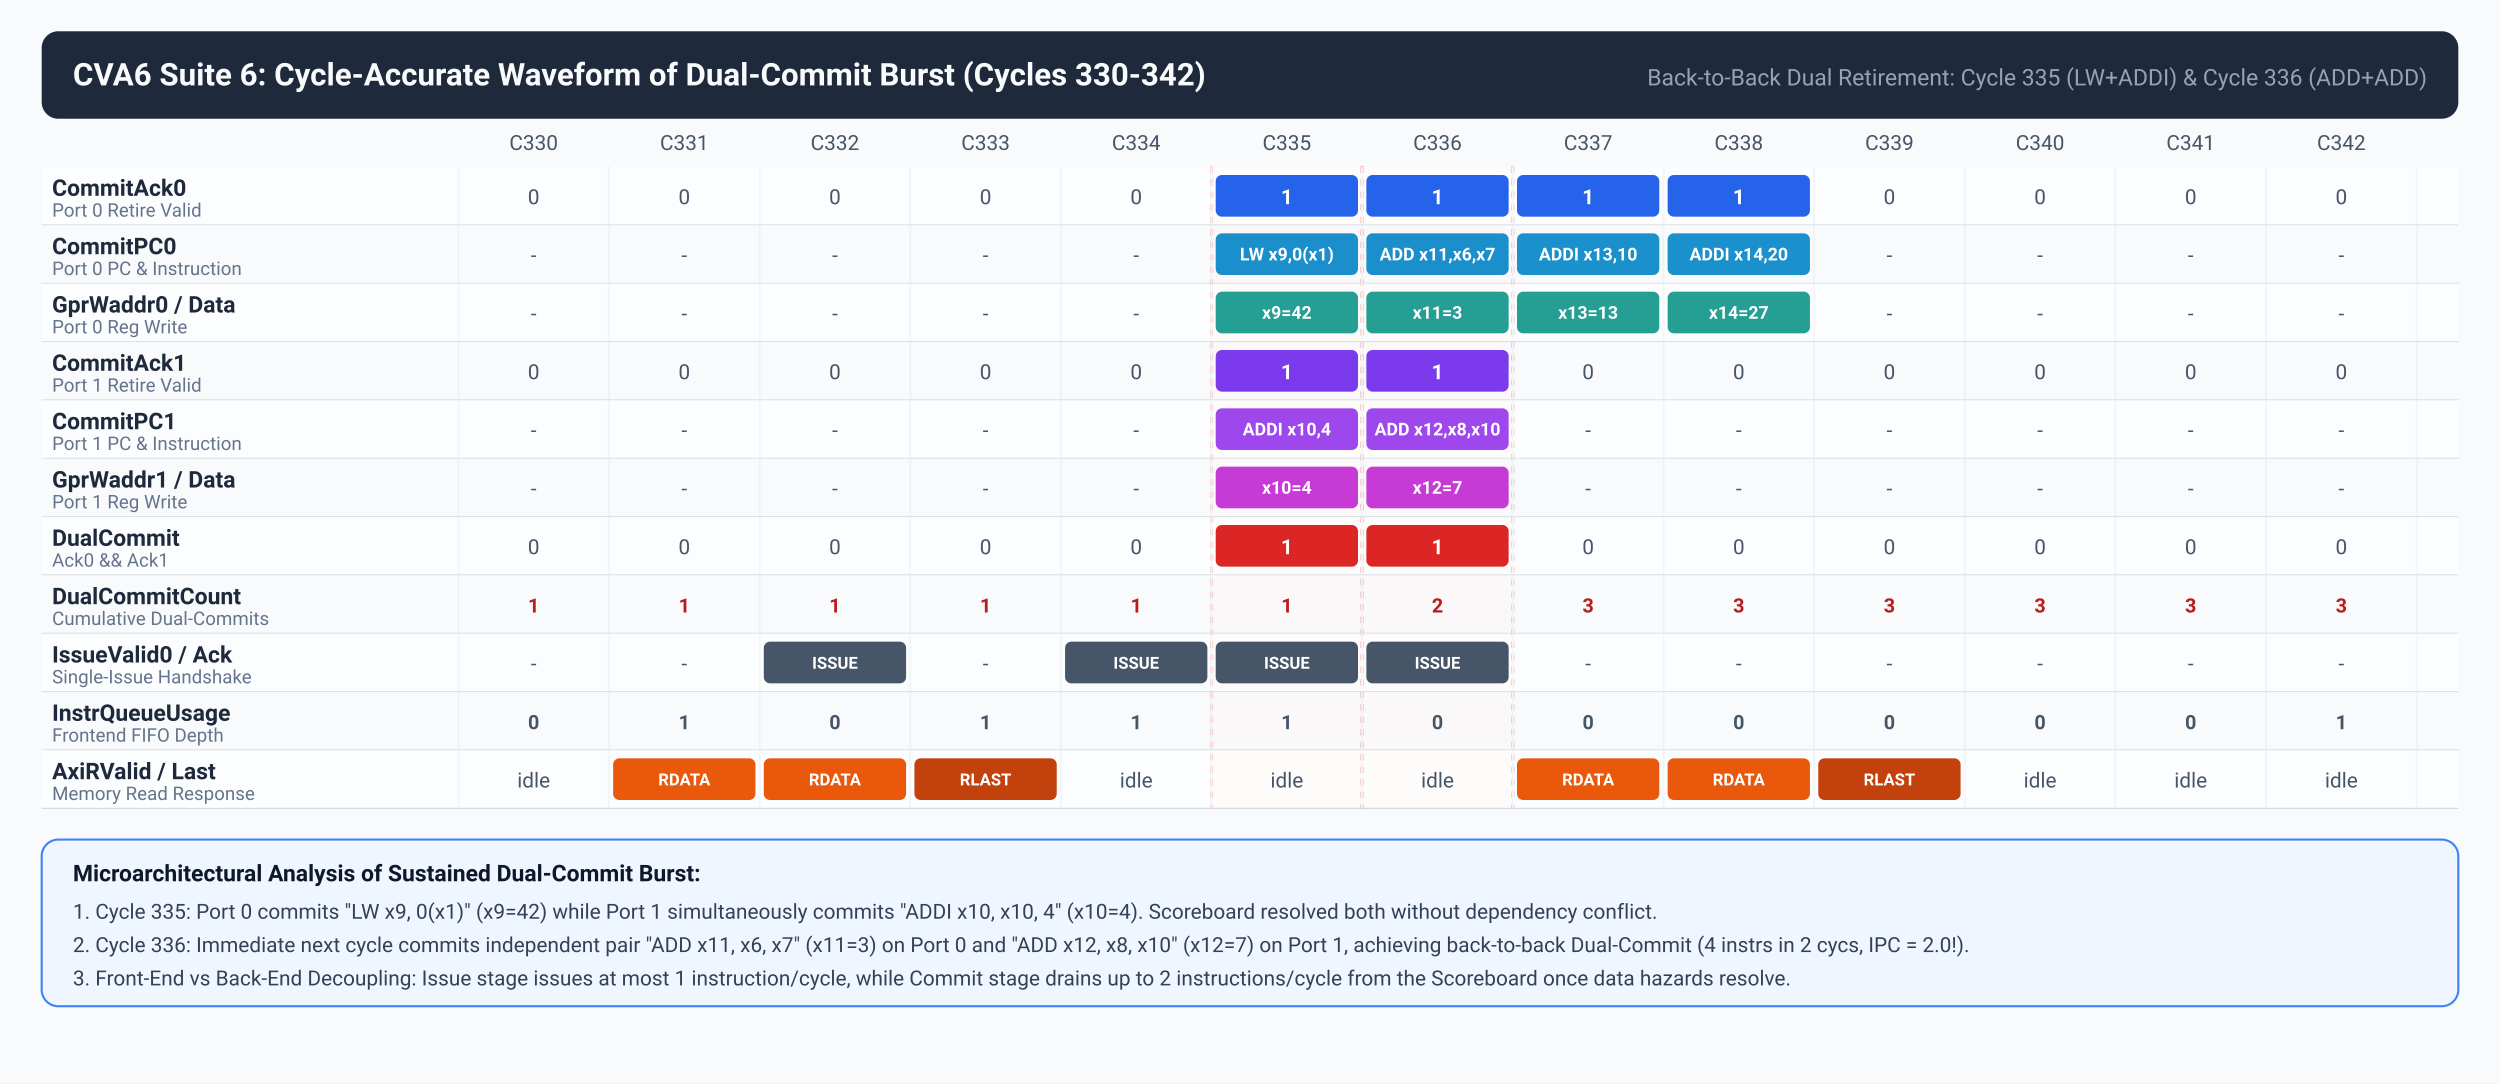
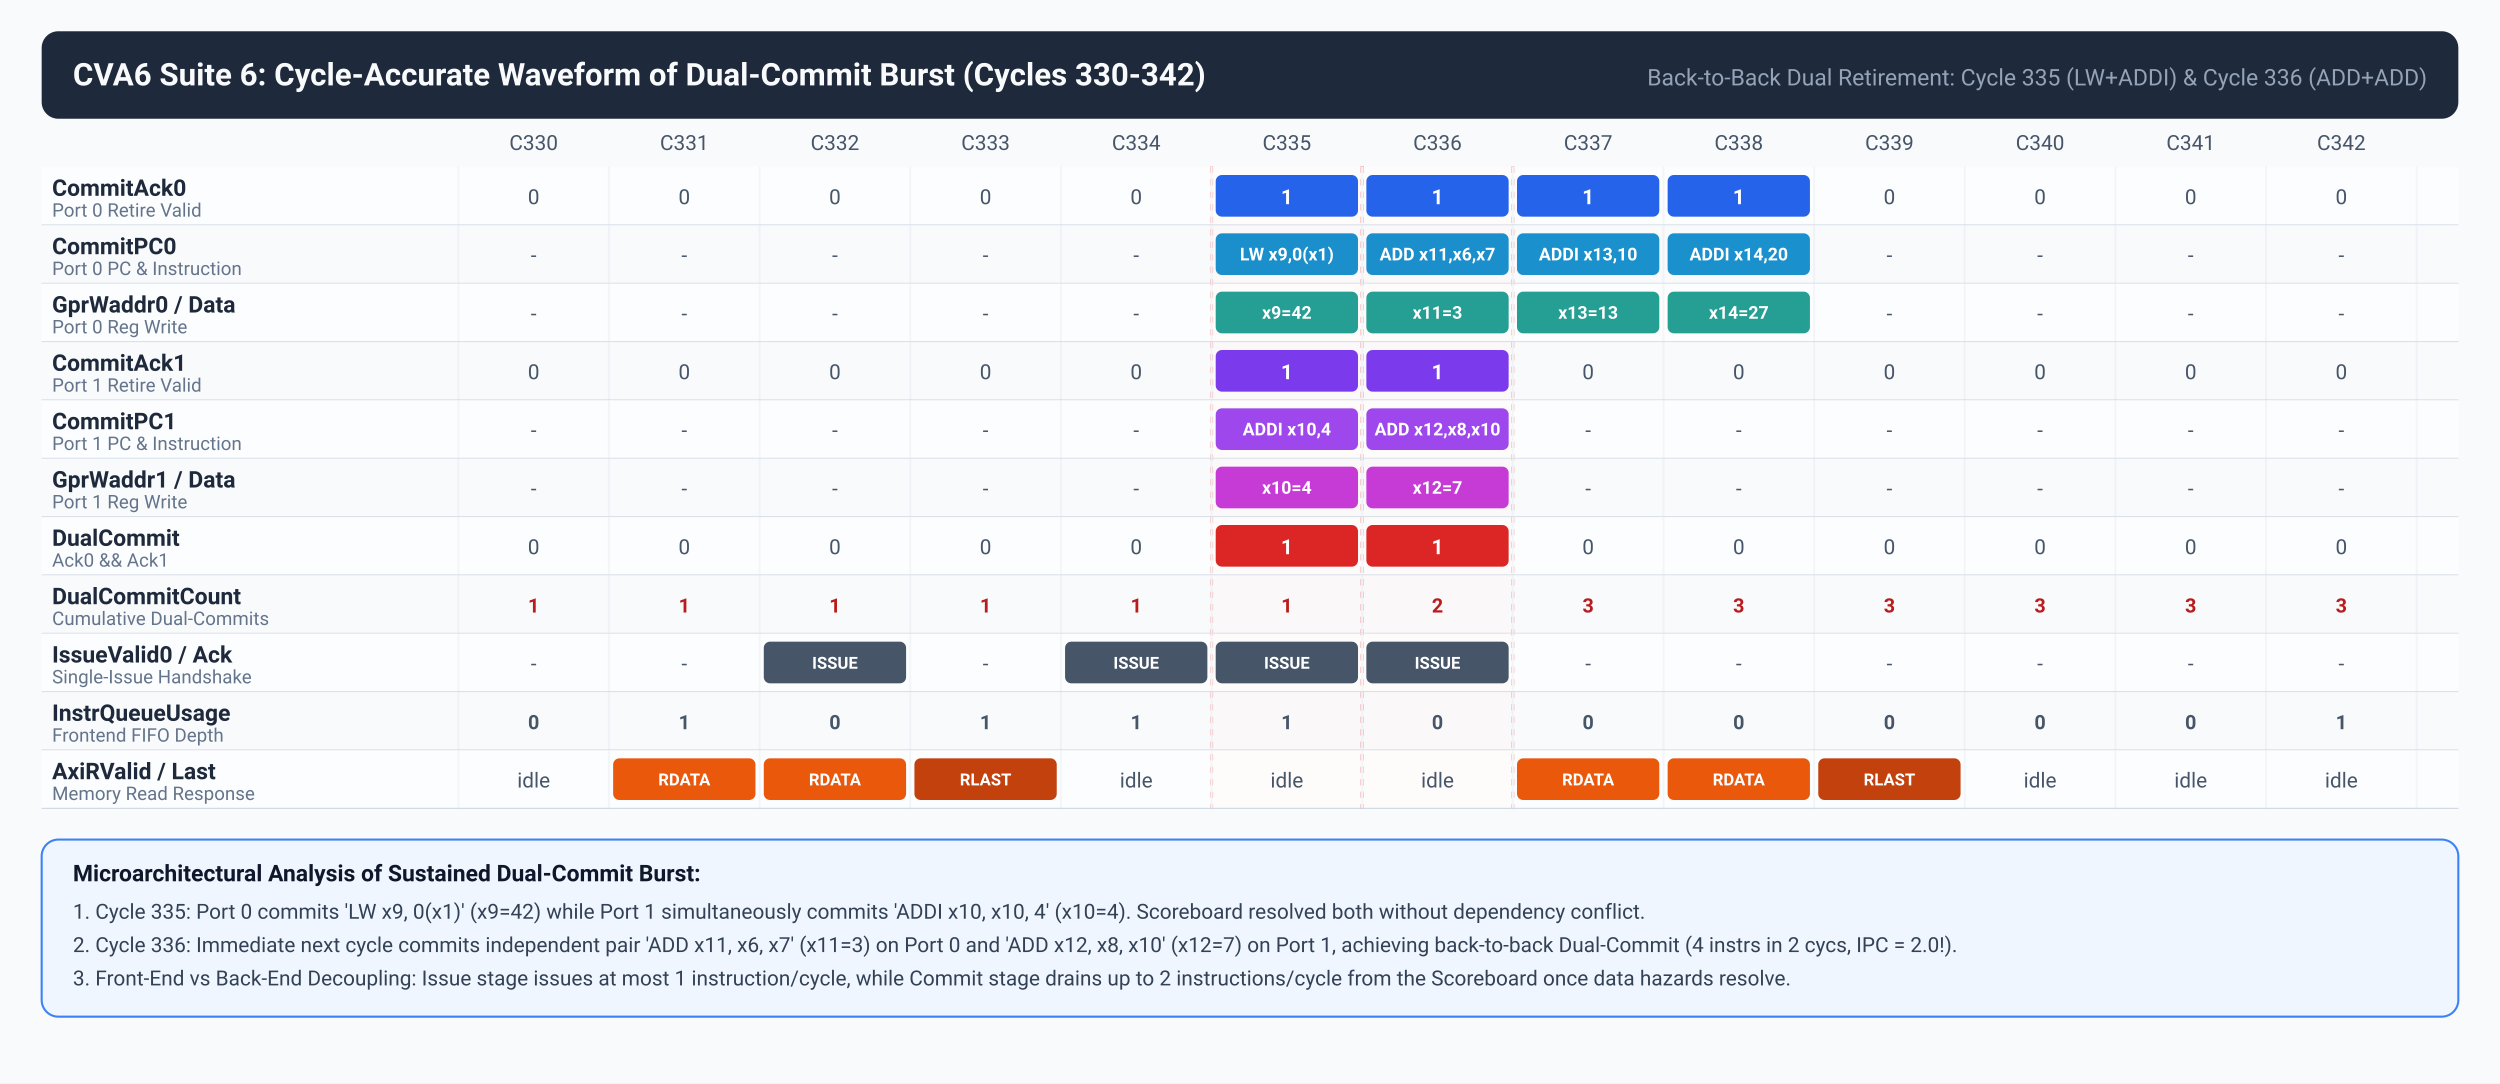
<svg xmlns="http://www.w3.org/2000/svg" width="1200" height="520" viewBox="0 0 1200 520">
  <defs>
    <style type="text/css">
    text { font-family: -apple-system, BlinkMacSystemFont, 'Segoe UI', Roboto, Helvetica, Arial, sans-serif; }
    .sig-lbl { font-size: 11px; font-weight: 600; fill: #1e293b; }
    .sig-sub { font-size: 9px; fill: #64748b; }
    .cyc-lbl { font-size: 10px; fill: #475569; text-anchor: middle; }
    .box-lbl { font-size: 10px; font-weight: 600; text-anchor: middle; }
    .ann-title { font-size: 11px; font-weight: 700; fill: #0f172a; }
    .ann-body { font-size: 10px; fill: #334155; }
  </style>
  </defs>
  <rect width="1200" height="520" fill="#f8fafc" />
  <rect x="20" y="15" width="1160" height="42" rx="8" fill="#1e293b" />
  <text x="35" y="41" fill="#f8fafc" font-size="15" font-weight="700">CVA6 Suite 6: Cycle-Accurate Waveform of Dual-Commit Burst (Cycles 330-342)</text>
  <text x="1165" y="41" fill="#94a3b8" font-size="11" text-anchor="end">Back-to-Back Dual Retirement: Cycle 335 (LW+ADDI) &amp; Cycle 336 (ADD+ADD)</text>
  <text x="256.154" y="72" class="cyc-lbl">C330</text>
  <line x1="220.0" y1="80" x2="220.0" y2="388" stroke="#e2e8f0" />
  <text x="328.462" y="72" class="cyc-lbl">C331</text>
  <line x1="292.308" y1="80" x2="292.308" y2="388" stroke="#e2e8f0" />
  <text x="400.769" y="72" class="cyc-lbl">C332</text>
  <line x1="364.615" y1="80" x2="364.615" y2="388" stroke="#e2e8f0" />
  <text x="473.077" y="72" class="cyc-lbl">C333</text>
  <line x1="436.923" y1="80" x2="436.923" y2="388" stroke="#e2e8f0" />
  <text x="545.385" y="72" class="cyc-lbl">C334</text>
  <line x1="509.231" y1="80" x2="509.231" y2="388" stroke="#e2e8f0" />
  <rect x="581.538" y="80" width="72.308" height="308" fill="#fef2f2" opacity="0.8" />
  <line x1="581.538" y1="80" x2="581.538" y2="388" stroke="#ef4444" stroke-width="1.5" stroke-dasharray="3,3" />
  <line x1="653.846" y1="80" x2="653.846" y2="388" stroke="#ef4444" stroke-width="1.5" stroke-dasharray="3,3" />
  <text x="617.692" y="72" class="cyc-lbl">C335</text>
  <line x1="581.538" y1="80" x2="581.538" y2="388" stroke="#e2e8f0" />
  <rect x="653.846" y="80" width="72.308" height="308" fill="#fef2f2" opacity="0.8" />
  <line x1="653.846" y1="80" x2="653.846" y2="388" stroke="#ef4444" stroke-width="1.5" stroke-dasharray="3,3" />
  <line x1="726.154" y1="80" x2="726.154" y2="388" stroke="#ef4444" stroke-width="1.5" stroke-dasharray="3,3" />
  <text x="690.0" y="72" class="cyc-lbl">C336</text>
  <line x1="653.846" y1="80" x2="653.846" y2="388" stroke="#e2e8f0" />
  <text x="762.308" y="72" class="cyc-lbl">C337</text>
  <line x1="726.154" y1="80" x2="726.154" y2="388" stroke="#e2e8f0" />
  <text x="834.615" y="72" class="cyc-lbl">C338</text>
  <line x1="798.462" y1="80" x2="798.462" y2="388" stroke="#e2e8f0" />
  <text x="906.923" y="72" class="cyc-lbl">C339</text>
  <line x1="870.769" y1="80" x2="870.769" y2="388" stroke="#e2e8f0" />
  <text x="979.231" y="72" class="cyc-lbl">C340</text>
  <line x1="943.077" y1="80" x2="943.077" y2="388" stroke="#e2e8f0" />
  <text x="1051.538" y="72" class="cyc-lbl">C341</text>
  <line x1="1015.385" y1="80" x2="1015.385" y2="388" stroke="#e2e8f0" />
  <text x="1123.846" y="72" class="cyc-lbl">C342</text>
  <line x1="1087.692" y1="80" x2="1087.692" y2="388" stroke="#e2e8f0" />
  <line x1="1160.0" y1="80" x2="1160.0" y2="388" stroke="#e2e8f0" />
  <rect x="20" y="80" width="1160" height="28" fill="#ffffff" opacity="0.6" />
  <line x1="20" y1="108" x2="1180" y2="108" stroke="#cbd5e1" stroke-width="0.5" />
  <text x="25" y="94" class="sig-lbl">CommitAck0</text>
  <text x="25" y="104" class="sig-sub">Port 0 Retire Valid</text>
  <text x="256.154" y="98" class="cyc-lbl" fill="#94a3b8">0</text>
  <text x="328.462" y="98" class="cyc-lbl" fill="#94a3b8">0</text>
  <text x="400.769" y="98" class="cyc-lbl" fill="#94a3b8">0</text>
  <text x="473.077" y="98" class="cyc-lbl" fill="#94a3b8">0</text>
  <text x="545.385" y="98" class="cyc-lbl" fill="#94a3b8">0</text>
  <rect x="583.538" y="84" width="68.308" height="20" rx="3" fill="#2563eb" />
  <text x="617.692" y="98" class="box-lbl" fill="#ffffff">1</text>
  <rect x="655.846" y="84" width="68.308" height="20" rx="3" fill="#2563eb" />
  <text x="690.0" y="98" class="box-lbl" fill="#ffffff">1</text>
  <rect x="728.154" y="84" width="68.308" height="20" rx="3" fill="#2563eb" />
  <text x="762.308" y="98" class="box-lbl" fill="#ffffff">1</text>
  <rect x="800.462" y="84" width="68.308" height="20" rx="3" fill="#2563eb" />
  <text x="834.615" y="98" class="box-lbl" fill="#ffffff">1</text>
  <text x="906.923" y="98" class="cyc-lbl" fill="#94a3b8">0</text>
  <text x="979.231" y="98" class="cyc-lbl" fill="#94a3b8">0</text>
  <text x="1051.538" y="98" class="cyc-lbl" fill="#94a3b8">0</text>
  <text x="1123.846" y="98" class="cyc-lbl" fill="#94a3b8">0</text>
  <rect x="20" y="108" width="1160" height="28" fill="#f8fafc" opacity="0.6" />
  <line x1="20" y1="136" x2="1180" y2="136" stroke="#cbd5e1" stroke-width="0.5" />
  <text x="25" y="122" class="sig-lbl">CommitPC0</text>
  <text x="25" y="132" class="sig-sub">Port 0 PC &amp; Instruction</text>
  <text x="256.154" y="126" class="cyc-lbl" fill="#94a3b8">-</text>
  <text x="328.462" y="126" class="cyc-lbl" fill="#94a3b8">-</text>
  <text x="400.769" y="126" class="cyc-lbl" fill="#94a3b8">-</text>
  <text x="473.077" y="126" class="cyc-lbl" fill="#94a3b8">-</text>
  <text x="545.385" y="126" class="cyc-lbl" fill="#94a3b8">-</text>
  <rect x="583.538" y="112" width="68.308" height="20" rx="3" fill="#0284c7" opacity="0.9" />
  <text x="617.692" y="125" font-size="8.5" font-weight="700" fill="#ffffff" text-anchor="middle">LW x9,0(x1)</text>
  <rect x="655.846" y="112" width="68.308" height="20" rx="3" fill="#0284c7" opacity="0.9" />
  <text x="690.0" y="125" font-size="8.5" font-weight="700" fill="#ffffff" text-anchor="middle">ADD x11,x6,x7</text>
  <rect x="728.154" y="112" width="68.308" height="20" rx="3" fill="#0284c7" opacity="0.9" />
  <text x="762.308" y="125" font-size="8.5" font-weight="700" fill="#ffffff" text-anchor="middle">ADDI x13,10</text>
  <rect x="800.462" y="112" width="68.308" height="20" rx="3" fill="#0284c7" opacity="0.9" />
  <text x="834.615" y="125" font-size="8.5" font-weight="700" fill="#ffffff" text-anchor="middle">ADDI x14,20</text>
  <text x="906.923" y="126" class="cyc-lbl" fill="#94a3b8">-</text>
  <text x="979.231" y="126" class="cyc-lbl" fill="#94a3b8">-</text>
  <text x="1051.538" y="126" class="cyc-lbl" fill="#94a3b8">-</text>
  <text x="1123.846" y="126" class="cyc-lbl" fill="#94a3b8">-</text>
  <rect x="20" y="136" width="1160" height="28" fill="#ffffff" opacity="0.6" />
  <line x1="20" y1="164" x2="1180" y2="164" stroke="#cbd5e1" stroke-width="0.5" />
  <text x="25" y="150" class="sig-lbl">GprWaddr0 / Data</text>
  <text x="25" y="160" class="sig-sub">Port 0 Reg Write</text>
  <text x="256.154" y="154" class="cyc-lbl" fill="#94a3b8">-</text>
  <text x="328.462" y="154" class="cyc-lbl" fill="#94a3b8">-</text>
  <text x="400.769" y="154" class="cyc-lbl" fill="#94a3b8">-</text>
  <text x="473.077" y="154" class="cyc-lbl" fill="#94a3b8">-</text>
  <text x="545.385" y="154" class="cyc-lbl" fill="#94a3b8">-</text>
  <rect x="583.538" y="140" width="68.308" height="20" rx="3" fill="#0d9488" opacity="0.9" />
  <text x="617.692" y="153" font-size="8.5" font-weight="700" fill="#ffffff" text-anchor="middle">x9=42</text>
  <rect x="655.846" y="140" width="68.308" height="20" rx="3" fill="#0d9488" opacity="0.9" />
  <text x="690.0" y="153" font-size="8.5" font-weight="700" fill="#ffffff" text-anchor="middle">x11=3</text>
  <rect x="728.154" y="140" width="68.308" height="20" rx="3" fill="#0d9488" opacity="0.9" />
  <text x="762.308" y="153" font-size="8.5" font-weight="700" fill="#ffffff" text-anchor="middle">x13=13</text>
  <rect x="800.462" y="140" width="68.308" height="20" rx="3" fill="#0d9488" opacity="0.9" />
  <text x="834.615" y="153" font-size="8.5" font-weight="700" fill="#ffffff" text-anchor="middle">x14=27</text>
  <text x="906.923" y="154" class="cyc-lbl" fill="#94a3b8">-</text>
  <text x="979.231" y="154" class="cyc-lbl" fill="#94a3b8">-</text>
  <text x="1051.538" y="154" class="cyc-lbl" fill="#94a3b8">-</text>
  <text x="1123.846" y="154" class="cyc-lbl" fill="#94a3b8">-</text>
  <rect x="20" y="164" width="1160" height="28" fill="#f8fafc" opacity="0.6" />
  <line x1="20" y1="192" x2="1180" y2="192" stroke="#cbd5e1" stroke-width="0.5" />
  <text x="25" y="178" class="sig-lbl">CommitAck1</text>
  <text x="25" y="188" class="sig-sub">Port 1 Retire Valid</text>
  <text x="256.154" y="182" class="cyc-lbl" fill="#94a3b8">0</text>
  <text x="328.462" y="182" class="cyc-lbl" fill="#94a3b8">0</text>
  <text x="400.769" y="182" class="cyc-lbl" fill="#94a3b8">0</text>
  <text x="473.077" y="182" class="cyc-lbl" fill="#94a3b8">0</text>
  <text x="545.385" y="182" class="cyc-lbl" fill="#94a3b8">0</text>
  <rect x="583.538" y="168" width="68.308" height="20" rx="3" fill="#7c3aed" />
  <text x="617.692" y="182" class="box-lbl" fill="#ffffff">1</text>
  <rect x="655.846" y="168" width="68.308" height="20" rx="3" fill="#7c3aed" />
  <text x="690.0" y="182" class="box-lbl" fill="#ffffff">1</text>
  <text x="762.308" y="182" class="cyc-lbl" fill="#94a3b8">0</text>
  <text x="834.615" y="182" class="cyc-lbl" fill="#94a3b8">0</text>
  <text x="906.923" y="182" class="cyc-lbl" fill="#94a3b8">0</text>
  <text x="979.231" y="182" class="cyc-lbl" fill="#94a3b8">0</text>
  <text x="1051.538" y="182" class="cyc-lbl" fill="#94a3b8">0</text>
  <text x="1123.846" y="182" class="cyc-lbl" fill="#94a3b8">0</text>
  <rect x="20" y="192" width="1160" height="28" fill="#ffffff" opacity="0.6" />
  <line x1="20" y1="220" x2="1180" y2="220" stroke="#cbd5e1" stroke-width="0.5" />
  <text x="25" y="206" class="sig-lbl">CommitPC1</text>
  <text x="25" y="216" class="sig-sub">Port 1 PC &amp; Instruction</text>
  <text x="256.154" y="210" class="cyc-lbl" fill="#94a3b8">-</text>
  <text x="328.462" y="210" class="cyc-lbl" fill="#94a3b8">-</text>
  <text x="400.769" y="210" class="cyc-lbl" fill="#94a3b8">-</text>
  <text x="473.077" y="210" class="cyc-lbl" fill="#94a3b8">-</text>
  <text x="545.385" y="210" class="cyc-lbl" fill="#94a3b8">-</text>
  <rect x="583.538" y="196" width="68.308" height="20" rx="3" fill="#9333ea" opacity="0.9" />
  <text x="617.692" y="209" font-size="8.5" font-weight="700" fill="#ffffff" text-anchor="middle">ADDI x10,4</text>
  <rect x="655.846" y="196" width="68.308" height="20" rx="3" fill="#9333ea" opacity="0.9" />
  <text x="690.0" y="209" font-size="8.5" font-weight="700" fill="#ffffff" text-anchor="middle">ADD x12,x8,x10</text>
  <text x="762.308" y="210" class="cyc-lbl" fill="#94a3b8">-</text>
  <text x="834.615" y="210" class="cyc-lbl" fill="#94a3b8">-</text>
  <text x="906.923" y="210" class="cyc-lbl" fill="#94a3b8">-</text>
  <text x="979.231" y="210" class="cyc-lbl" fill="#94a3b8">-</text>
  <text x="1051.538" y="210" class="cyc-lbl" fill="#94a3b8">-</text>
  <text x="1123.846" y="210" class="cyc-lbl" fill="#94a3b8">-</text>
  <rect x="20" y="220" width="1160" height="28" fill="#f8fafc" opacity="0.6" />
  <line x1="20" y1="248" x2="1180" y2="248" stroke="#cbd5e1" stroke-width="0.5" />
  <text x="25" y="234" class="sig-lbl">GprWaddr1 / Data</text>
  <text x="25" y="244" class="sig-sub">Port 1 Reg Write</text>
  <text x="256.154" y="238" class="cyc-lbl" fill="#94a3b8">-</text>
  <text x="328.462" y="238" class="cyc-lbl" fill="#94a3b8">-</text>
  <text x="400.769" y="238" class="cyc-lbl" fill="#94a3b8">-</text>
  <text x="473.077" y="238" class="cyc-lbl" fill="#94a3b8">-</text>
  <text x="545.385" y="238" class="cyc-lbl" fill="#94a3b8">-</text>
  <rect x="583.538" y="224" width="68.308" height="20" rx="3" fill="#c026d3" opacity="0.9" />
  <text x="617.692" y="237" font-size="8.5" font-weight="700" fill="#ffffff" text-anchor="middle">x10=4</text>
  <rect x="655.846" y="224" width="68.308" height="20" rx="3" fill="#c026d3" opacity="0.9" />
  <text x="690.0" y="237" font-size="8.5" font-weight="700" fill="#ffffff" text-anchor="middle">x12=7</text>
  <text x="762.308" y="238" class="cyc-lbl" fill="#94a3b8">-</text>
  <text x="834.615" y="238" class="cyc-lbl" fill="#94a3b8">-</text>
  <text x="906.923" y="238" class="cyc-lbl" fill="#94a3b8">-</text>
  <text x="979.231" y="238" class="cyc-lbl" fill="#94a3b8">-</text>
  <text x="1051.538" y="238" class="cyc-lbl" fill="#94a3b8">-</text>
  <text x="1123.846" y="238" class="cyc-lbl" fill="#94a3b8">-</text>
  <rect x="20" y="248" width="1160" height="28" fill="#ffffff" opacity="0.6" />
  <line x1="20" y1="276" x2="1180" y2="276" stroke="#cbd5e1" stroke-width="0.5" />
  <text x="25" y="262" class="sig-lbl">DualCommit</text>
  <text x="25" y="272" class="sig-sub">Ack0 &amp;&amp; Ack1</text>
  <text x="256.154" y="266" class="cyc-lbl" fill="#94a3b8">0</text>
  <text x="328.462" y="266" class="cyc-lbl" fill="#94a3b8">0</text>
  <text x="400.769" y="266" class="cyc-lbl" fill="#94a3b8">0</text>
  <text x="473.077" y="266" class="cyc-lbl" fill="#94a3b8">0</text>
  <text x="545.385" y="266" class="cyc-lbl" fill="#94a3b8">0</text>
  <rect x="583.538" y="252" width="68.308" height="20" rx="3" fill="#dc2626" />
  <text x="617.692" y="266" class="box-lbl" fill="#ffffff">1</text>
  <rect x="655.846" y="252" width="68.308" height="20" rx="3" fill="#dc2626" />
  <text x="690.0" y="266" class="box-lbl" fill="#ffffff">1</text>
  <text x="762.308" y="266" class="cyc-lbl" fill="#94a3b8">0</text>
  <text x="834.615" y="266" class="cyc-lbl" fill="#94a3b8">0</text>
  <text x="906.923" y="266" class="cyc-lbl" fill="#94a3b8">0</text>
  <text x="979.231" y="266" class="cyc-lbl" fill="#94a3b8">0</text>
  <text x="1051.538" y="266" class="cyc-lbl" fill="#94a3b8">0</text>
  <text x="1123.846" y="266" class="cyc-lbl" fill="#94a3b8">0</text>
  <rect x="20" y="276" width="1160" height="28" fill="#f8fafc" opacity="0.6" />
  <line x1="20" y1="304" x2="1180" y2="304" stroke="#cbd5e1" stroke-width="0.5" />
  <text x="25" y="290" class="sig-lbl">DualCommitCount</text>
  <text x="25" y="300" class="sig-sub">Cumulative Dual-Commits</text>
  <text x="256.154" y="294" font-size="9.5" font-weight="600" fill="#b91c1c" text-anchor="middle">1</text>
  <text x="328.462" y="294" font-size="9.5" font-weight="600" fill="#b91c1c" text-anchor="middle">1</text>
  <text x="400.769" y="294" font-size="9.5" font-weight="600" fill="#b91c1c" text-anchor="middle">1</text>
  <text x="473.077" y="294" font-size="9.5" font-weight="600" fill="#b91c1c" text-anchor="middle">1</text>
  <text x="545.385" y="294" font-size="9.5" font-weight="600" fill="#b91c1c" text-anchor="middle">1</text>
  <text x="617.692" y="294" font-size="9.5" font-weight="600" fill="#b91c1c" text-anchor="middle">1</text>
  <text x="690.0" y="294" font-size="9.5" font-weight="600" fill="#b91c1c" text-anchor="middle">2</text>
  <text x="762.308" y="294" font-size="9.5" font-weight="600" fill="#b91c1c" text-anchor="middle">3</text>
  <text x="834.615" y="294" font-size="9.5" font-weight="600" fill="#b91c1c" text-anchor="middle">3</text>
  <text x="906.923" y="294" font-size="9.5" font-weight="600" fill="#b91c1c" text-anchor="middle">3</text>
  <text x="979.231" y="294" font-size="9.5" font-weight="600" fill="#b91c1c" text-anchor="middle">3</text>
  <text x="1051.538" y="294" font-size="9.5" font-weight="600" fill="#b91c1c" text-anchor="middle">3</text>
  <text x="1123.846" y="294" font-size="9.5" font-weight="600" fill="#b91c1c" text-anchor="middle">3</text>
  <rect x="20" y="304" width="1160" height="28" fill="#ffffff" opacity="0.6" />
  <line x1="20" y1="332" x2="1180" y2="332" stroke="#cbd5e1" stroke-width="0.5" />
  <text x="25" y="318" class="sig-lbl">IssueValid0 / Ack</text>
  <text x="25" y="328" class="sig-sub">Single-Issue Handshake</text>
  <text x="256.154" y="322" class="cyc-lbl" fill="#94a3b8">-</text>
  <text x="328.462" y="322" class="cyc-lbl" fill="#94a3b8">-</text>
  <rect x="366.615" y="308" width="68.308" height="20" rx="3" fill="#475569" />
  <text x="400.769" y="321" font-size="8" font-weight="700" fill="#ffffff" text-anchor="middle">ISSUE</text>
  <text x="473.077" y="322" class="cyc-lbl" fill="#94a3b8">-</text>
  <rect x="511.231" y="308" width="68.308" height="20" rx="3" fill="#475569" />
  <text x="545.385" y="321" font-size="8" font-weight="700" fill="#ffffff" text-anchor="middle">ISSUE</text>
  <rect x="583.538" y="308" width="68.308" height="20" rx="3" fill="#475569" />
  <text x="617.692" y="321" font-size="8" font-weight="700" fill="#ffffff" text-anchor="middle">ISSUE</text>
  <rect x="655.846" y="308" width="68.308" height="20" rx="3" fill="#475569" />
  <text x="690.0" y="321" font-size="8" font-weight="700" fill="#ffffff" text-anchor="middle">ISSUE</text>
  <text x="762.308" y="322" class="cyc-lbl" fill="#94a3b8">-</text>
  <text x="834.615" y="322" class="cyc-lbl" fill="#94a3b8">-</text>
  <text x="906.923" y="322" class="cyc-lbl" fill="#94a3b8">-</text>
  <text x="979.231" y="322" class="cyc-lbl" fill="#94a3b8">-</text>
  <text x="1051.538" y="322" class="cyc-lbl" fill="#94a3b8">-</text>
  <text x="1123.846" y="322" class="cyc-lbl" fill="#94a3b8">-</text>
  <rect x="20" y="332" width="1160" height="28" fill="#f8fafc" opacity="0.6" />
  <line x1="20" y1="360" x2="1180" y2="360" stroke="#cbd5e1" stroke-width="0.5" />
  <text x="25" y="346" class="sig-lbl">InstrQueueUsage</text>
  <text x="25" y="356" class="sig-sub">Frontend FIFO Depth</text>
  <text x="256.154" y="350" font-size="9.5" font-weight="600" fill="#475569" text-anchor="middle">0</text>
  <text x="328.462" y="350" font-size="9.5" font-weight="600" fill="#475569" text-anchor="middle">1</text>
  <text x="400.769" y="350" font-size="9.5" font-weight="600" fill="#475569" text-anchor="middle">0</text>
  <text x="473.077" y="350" font-size="9.5" font-weight="600" fill="#475569" text-anchor="middle">1</text>
  <text x="545.385" y="350" font-size="9.5" font-weight="600" fill="#475569" text-anchor="middle">1</text>
  <text x="617.692" y="350" font-size="9.5" font-weight="600" fill="#475569" text-anchor="middle">1</text>
  <text x="690.0" y="350" font-size="9.5" font-weight="600" fill="#475569" text-anchor="middle">0</text>
  <text x="762.308" y="350" font-size="9.5" font-weight="600" fill="#475569" text-anchor="middle">0</text>
  <text x="834.615" y="350" font-size="9.5" font-weight="600" fill="#475569" text-anchor="middle">0</text>
  <text x="906.923" y="350" font-size="9.5" font-weight="600" fill="#475569" text-anchor="middle">0</text>
  <text x="979.231" y="350" font-size="9.5" font-weight="600" fill="#475569" text-anchor="middle">0</text>
  <text x="1051.538" y="350" font-size="9.5" font-weight="600" fill="#475569" text-anchor="middle">0</text>
  <text x="1123.846" y="350" font-size="9.5" font-weight="600" fill="#475569" text-anchor="middle">1</text>
  <rect x="20" y="360" width="1160" height="28" fill="#ffffff" opacity="0.6" />
  <line x1="20" y1="388" x2="1180" y2="388" stroke="#cbd5e1" stroke-width="0.5" />
  <text x="25" y="374" class="sig-lbl">AxiRValid / Last</text>
  <text x="25" y="384" class="sig-sub">Memory Read Response</text>
  <text x="256.154" y="378" class="cyc-lbl" fill="#94a3b8">idle</text>
  <rect x="294.308" y="364" width="68.308" height="20" rx="3" fill="#ea580c" />
  <text x="328.462" y="377" font-size="8" font-weight="700" fill="#ffffff" text-anchor="middle">RDATA</text>
  <rect x="366.615" y="364" width="68.308" height="20" rx="3" fill="#ea580c" />
  <text x="400.769" y="377" font-size="8" font-weight="700" fill="#ffffff" text-anchor="middle">RDATA</text>
  <rect x="438.923" y="364" width="68.308" height="20" rx="3" fill="#c2410c" />
  <text x="473.077" y="377" font-size="8" font-weight="700" fill="#ffffff" text-anchor="middle">RLAST</text>
  <text x="545.385" y="378" class="cyc-lbl" fill="#94a3b8">idle</text>
  <text x="617.692" y="378" class="cyc-lbl" fill="#94a3b8">idle</text>
  <text x="690.0" y="378" class="cyc-lbl" fill="#94a3b8">idle</text>
  <rect x="728.154" y="364" width="68.308" height="20" rx="3" fill="#ea580c" />
  <text x="762.308" y="377" font-size="8" font-weight="700" fill="#ffffff" text-anchor="middle">RDATA</text>
  <rect x="800.462" y="364" width="68.308" height="20" rx="3" fill="#ea580c" />
  <text x="834.615" y="377" font-size="8" font-weight="700" fill="#ffffff" text-anchor="middle">RDATA</text>
  <rect x="872.769" y="364" width="68.308" height="20" rx="3" fill="#c2410c" />
  <text x="906.923" y="377" font-size="8" font-weight="700" fill="#ffffff" text-anchor="middle">RLAST</text>
  <text x="979.231" y="378" class="cyc-lbl" fill="#94a3b8">idle</text>
  <text x="1051.538" y="378" class="cyc-lbl" fill="#94a3b8">idle</text>
  <text x="1123.846" y="378" class="cyc-lbl" fill="#94a3b8">idle</text>
-   <rect x="20" y="403" width="1160" height="80" rx="8" fill="#eff6ff" stroke="#3b82f6" stroke-width="1" />
+   <rect x="20" y="403" width="1160" height="85" rx="8" fill="#eff6ff" stroke="#3b82f6" stroke-width="1" />
  <text x="35" y="423" class="ann-title">Microarchitectural Analysis of Sustained Dual-Commit Burst:</text>
-   <text x="35" y="441" class="ann-body">1. Cycle 335: Port 0 commits "LW x9, 0(x1)" (x9=42) while Port 1 simultaneously commits "ADDI x10, x10, 4" (x10=4). Scoreboard resolved both without dependency conflict.</text>
-   <text x="35" y="457" class="ann-body">2. Cycle 336: Immediate next cycle commits independent pair "ADD x11, x6, x7" (x11=3) on Port 0 and "ADD x12, x8, x10" (x12=7) on Port 1, achieving back-to-back Dual-Commit (4 instrs in 2 cycs, IPC = 2.0!).</text>
-   <text x="35" y="473" class="ann-body">3. Front-End vs Back-End Decoupling: Issue stage issues at most 1 instruction/cycle, while Commit stage drains up to 2 instructions/cycle from the Scoreboard once data hazards resolve.</text>
+   <text x="35" y="441" class="ann-body">
+     <tspan x="35" dy="0">1. Cycle 335: Port 0 commits 'LW x9, 0(x1)' (x9=42) while Port 1 simultaneously commits 'ADDI x10, x10, 4' (x10=4). Scoreboard resolved both without dependency conflict.</tspan>
+     <tspan x="35" dy="16">2. Cycle 336: Immediate next cycle commits independent pair 'ADD x11, x6, x7' (x11=3) on Port 0 and 'ADD x12, x8, x10' (x12=7) on Port 1, achieving back-to-back Dual-Commit (4 instrs in 2 cycs, IPC = 2.0!).</tspan>
+     <tspan x="35" dy="16">3. Front-End vs Back-End Decoupling: Issue stage issues at most 1 instruction/cycle, while Commit stage drains up to 2 instructions/cycle from the Scoreboard once data hazards resolve.</tspan>
+   </text>
</svg>
